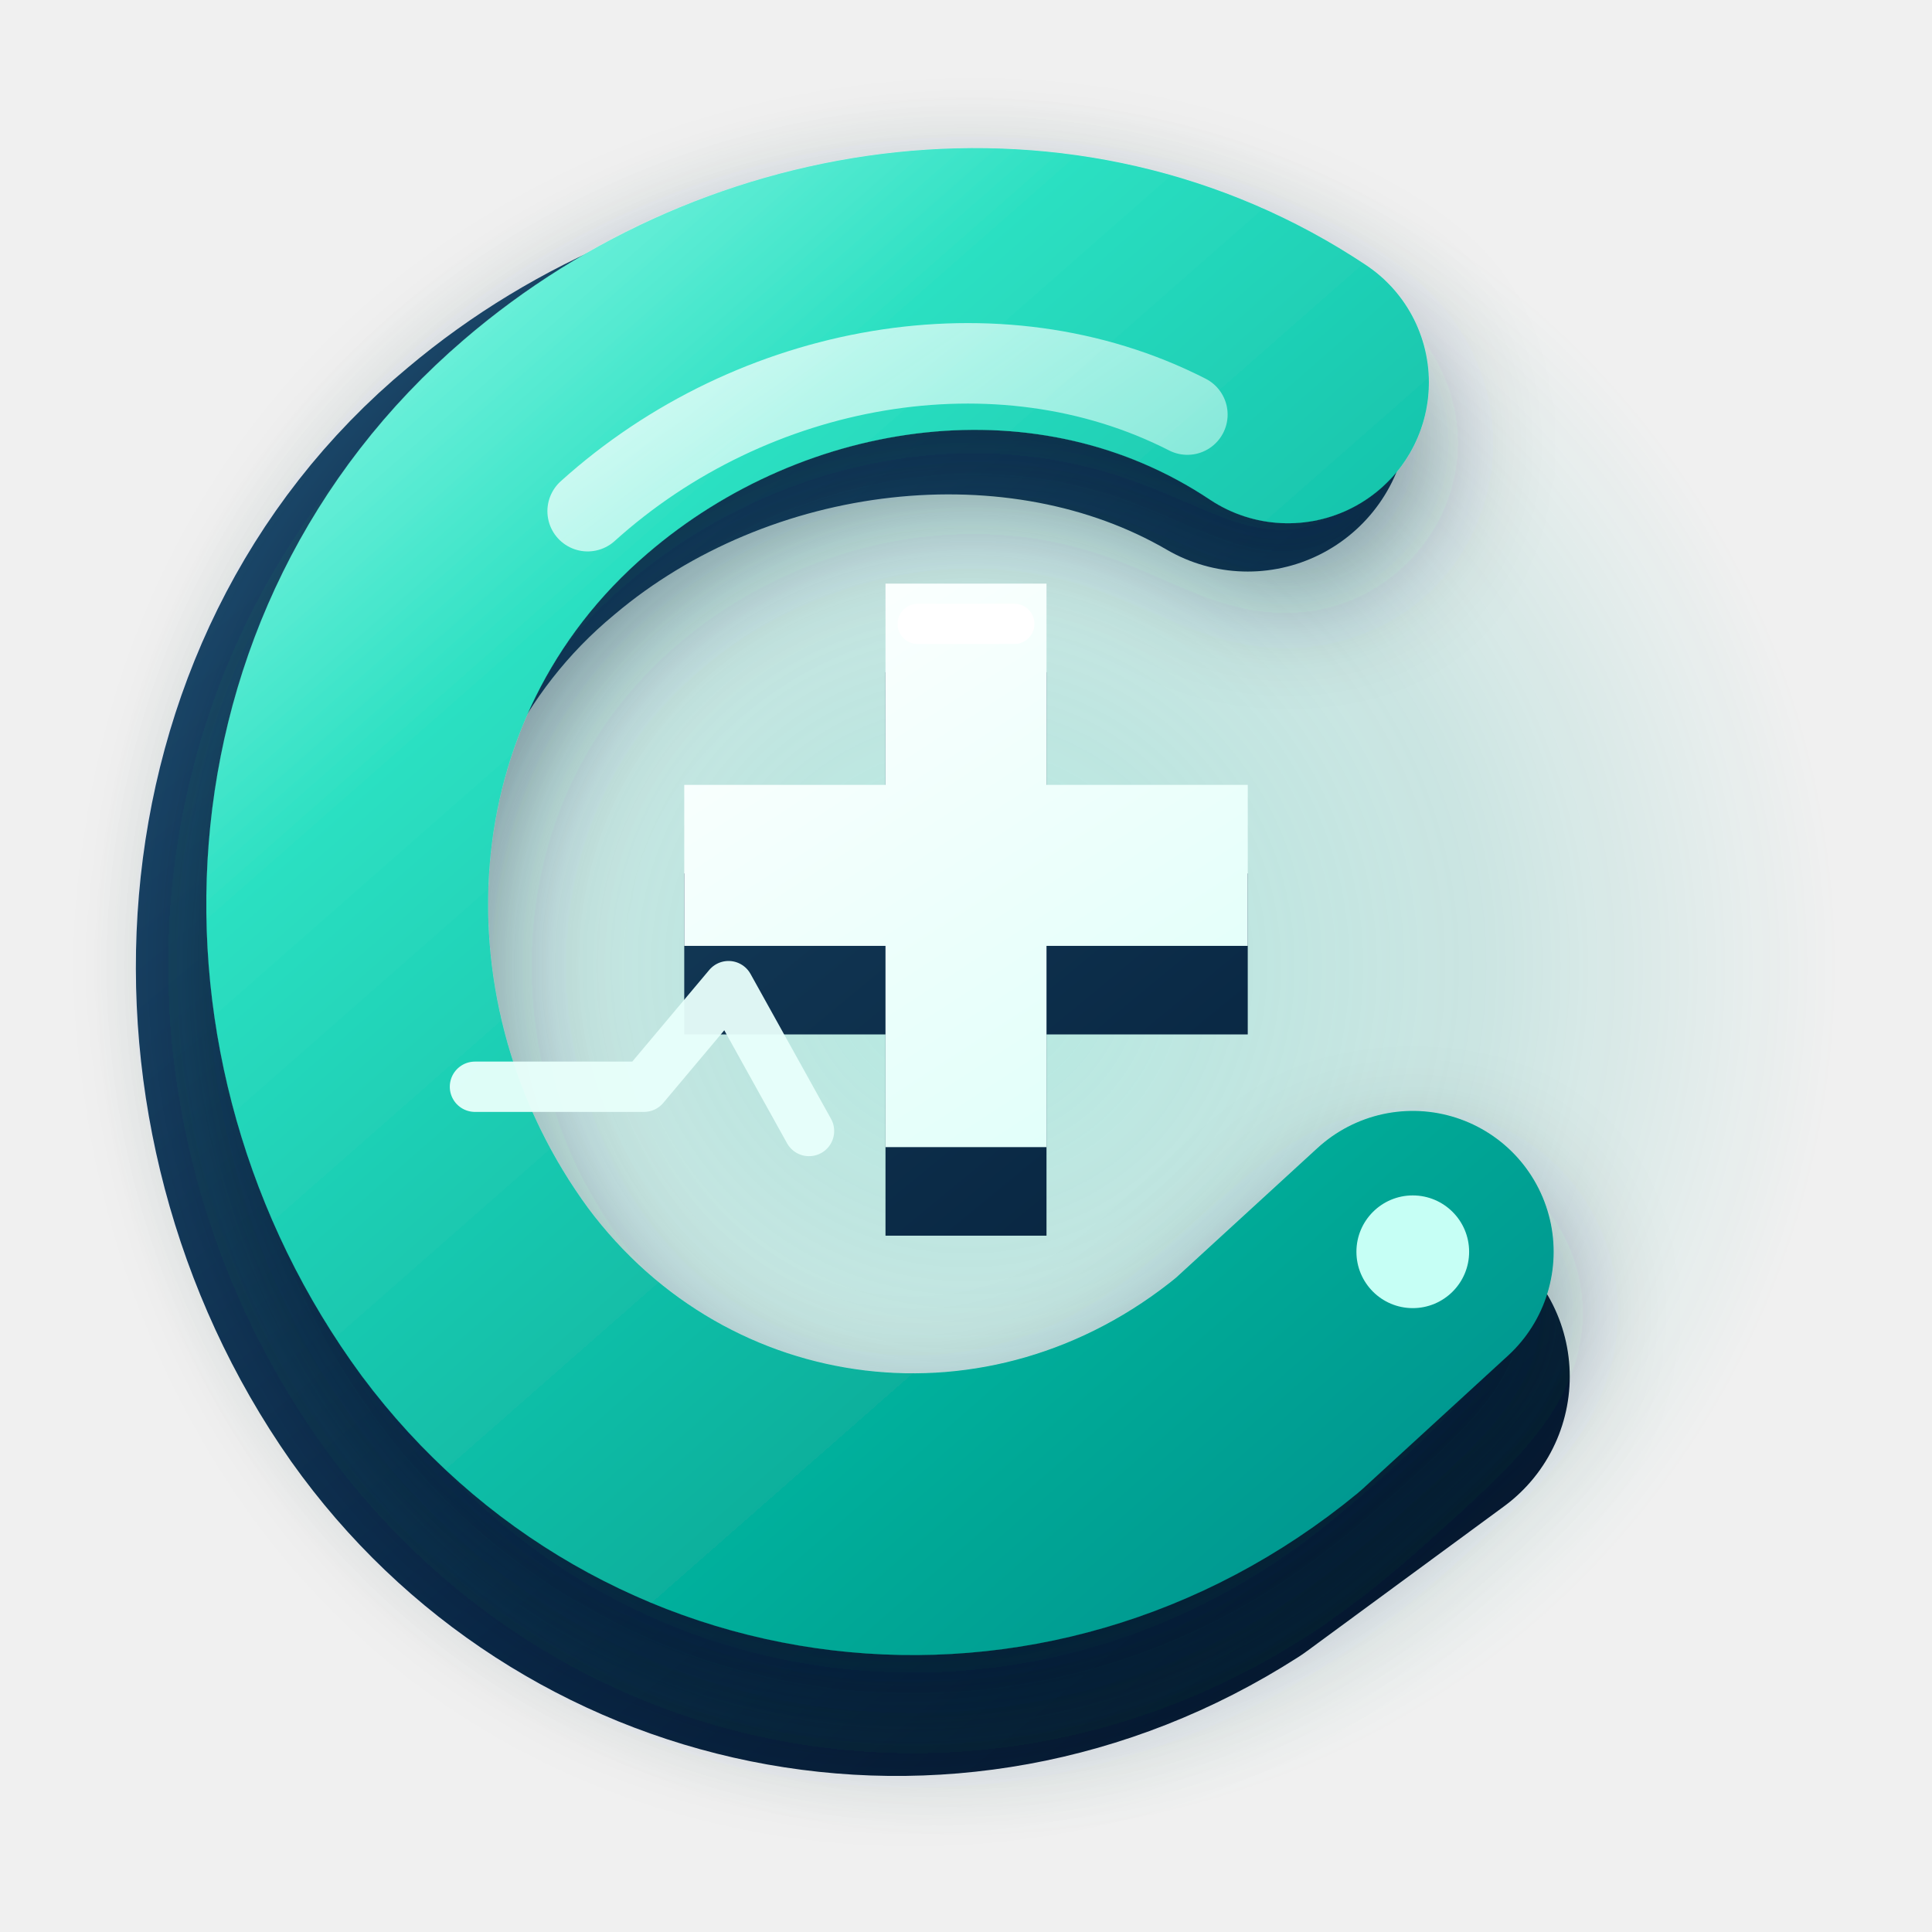
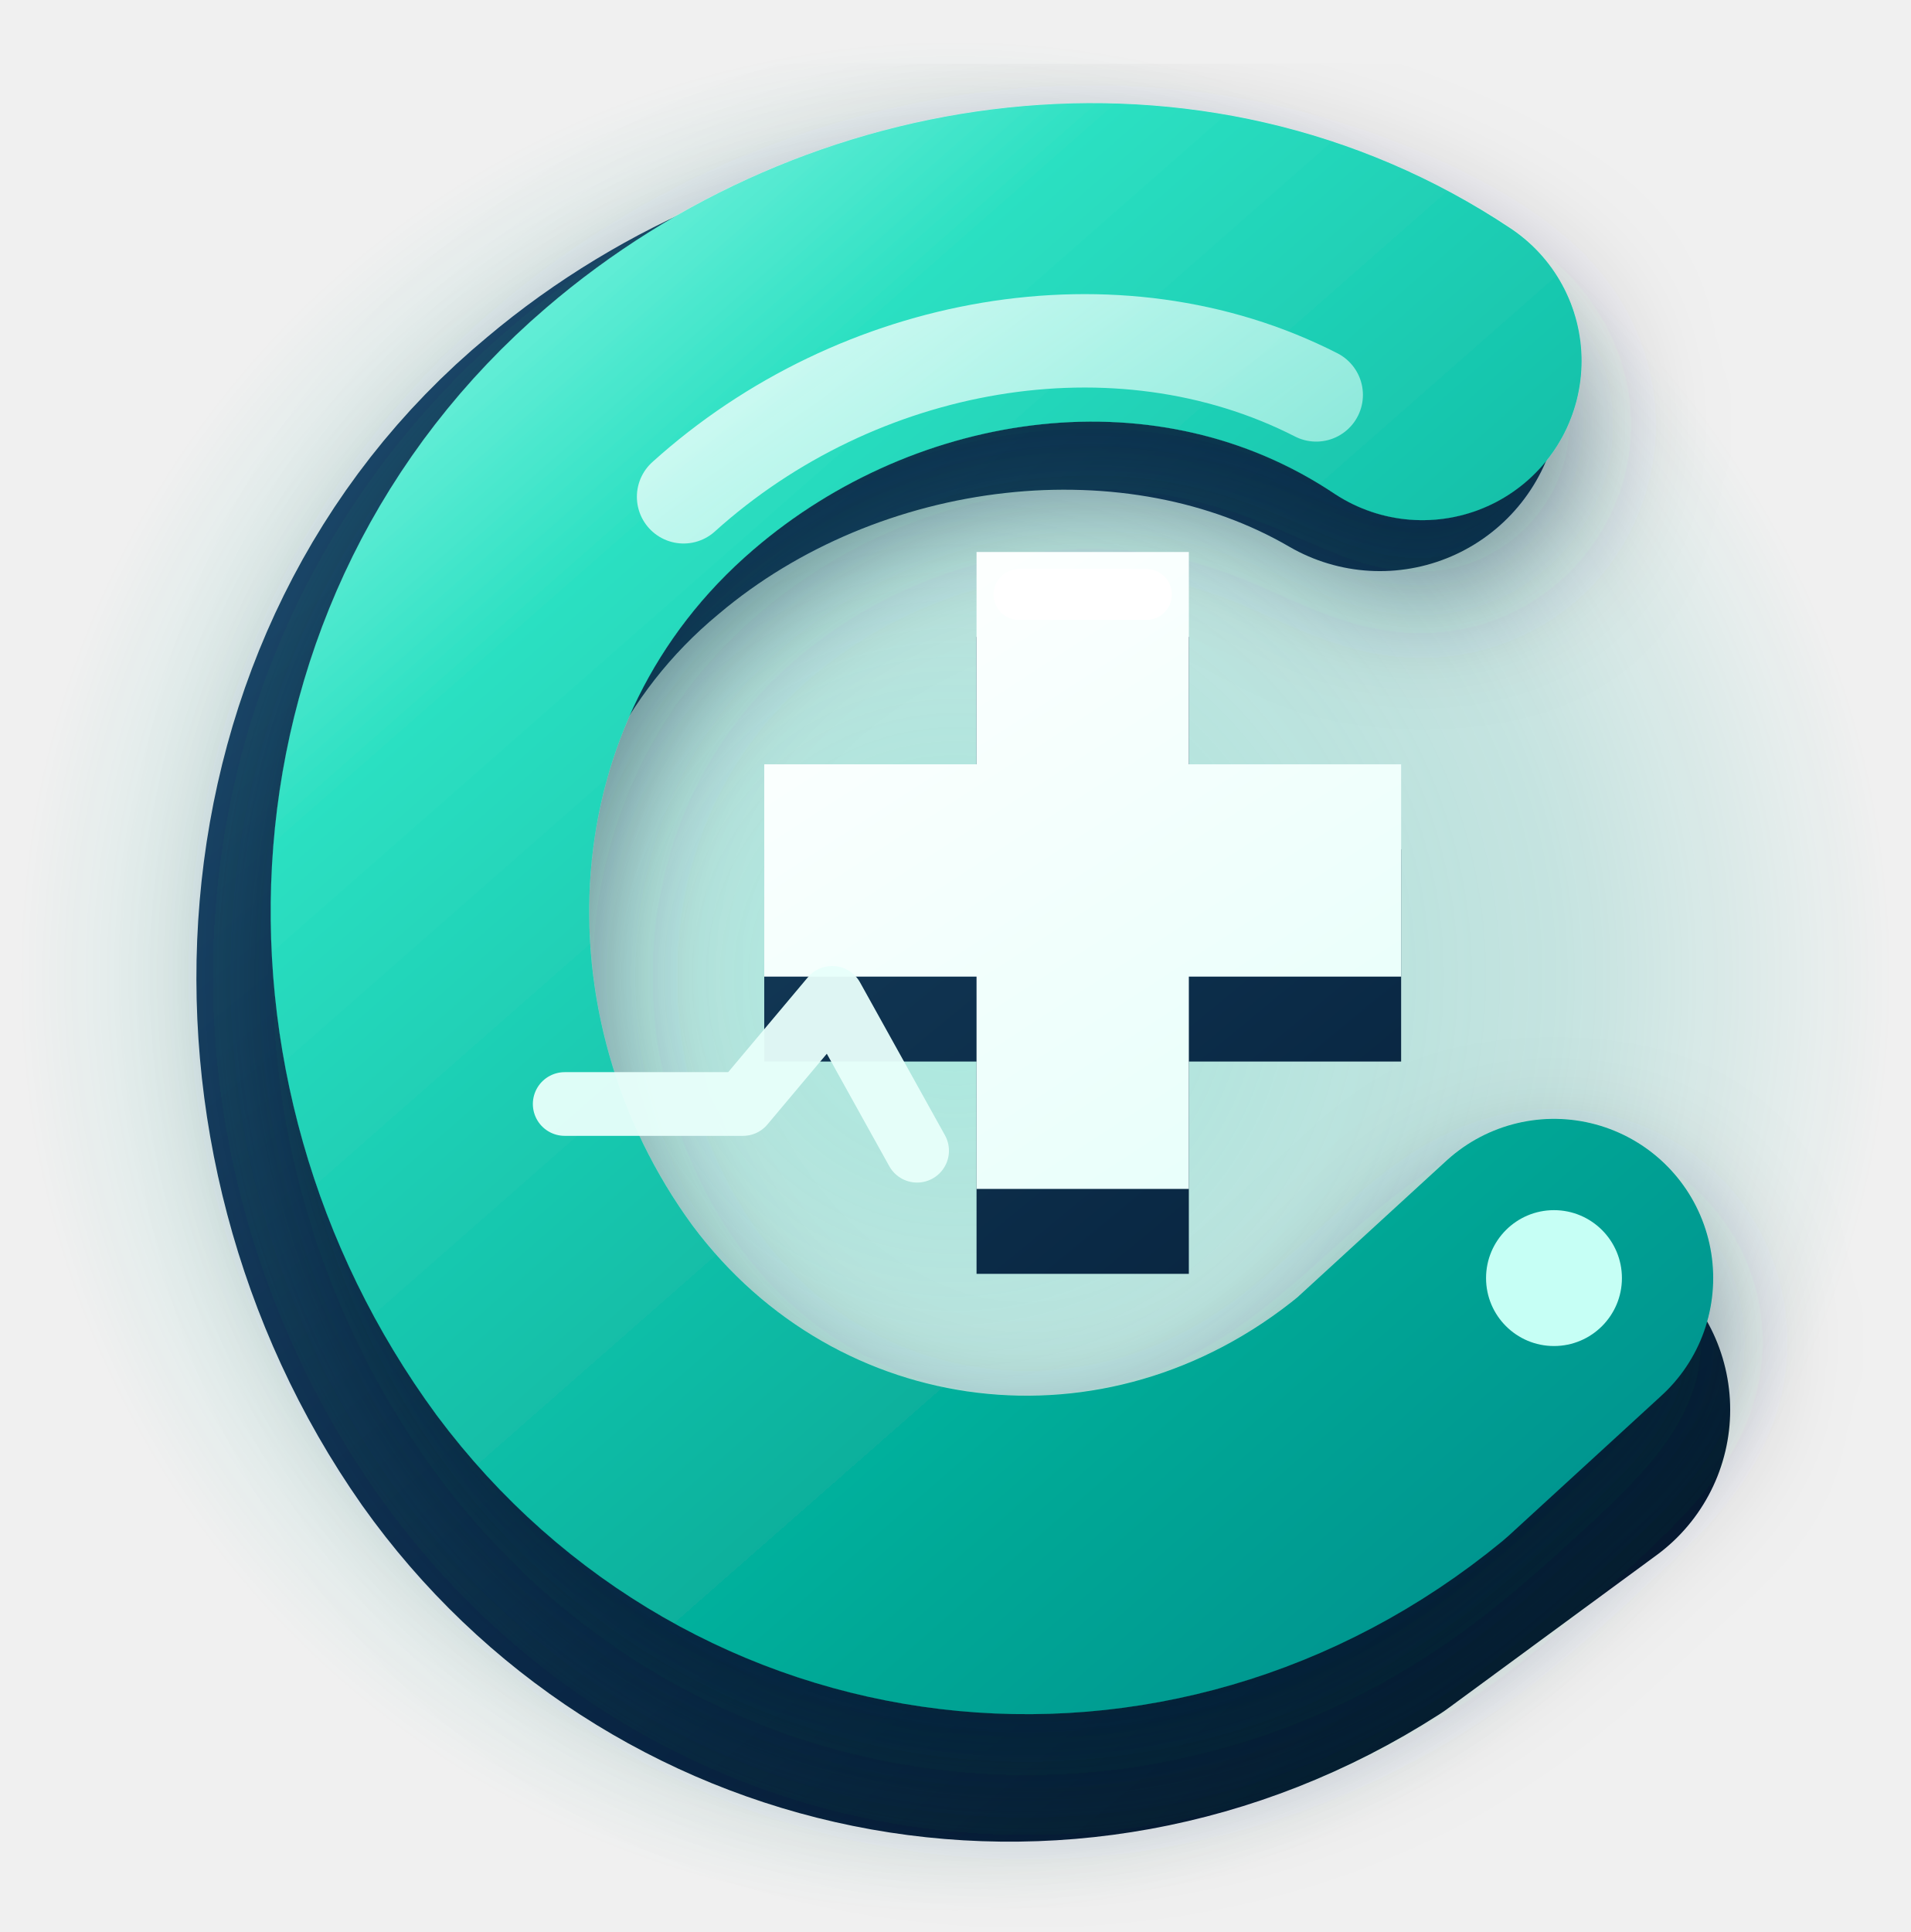
- <svg xmlns="http://www.w3.org/2000/svg" viewBox="0 0 48 48" fill="none">
+ <svg xmlns="http://www.w3.org/2000/svg" viewBox="-1.5 1 45 45.5" fill="none">
  <defs>
    <radialGradient id="curix-ambient" cx="50%" cy="50%" r="50%">
-       <stop offset="0%" stop-color="#2CE0C2" stop-opacity="0.3" />
-       <stop offset="60%" stop-color="#00A896" stop-opacity="0.15" />
+       <stop offset="0%" stop-color="#2CE0C2" stop-opacity="0.35" />
+       <stop offset="65%" stop-color="#00A896" stop-opacity="0.18" />
      <stop offset="100%" stop-color="#00A896" stop-opacity="0" />
    </radialGradient>
    <linearGradient id="curix-shell" x1="6" y1="4" x2="42" y2="45" gradientUnits="userSpaceOnUse">
      <stop stop-color="#A7FFF0" />
-       <stop offset="0.25" stop-color="#2CE0C2" />
-       <stop offset="0.68" stop-color="#00A896" />
+       <stop offset="0.22" stop-color="#2CE0C2" />
+       <stop offset="0.65" stop-color="#00A896" />
      <stop offset="1" stop-color="#087D87" />
    </linearGradient>
    <linearGradient id="curix-edge" x1="12" y1="8" x2="40" y2="42" gradientUnits="userSpaceOnUse">
      <stop stop-color="#1B4968" />
      <stop offset="0.55" stop-color="#0A2945" />
      <stop offset="1" stop-color="#041424" />
    </linearGradient>
    <linearGradient id="curix-glass" x1="12" y1="5" x2="36" y2="40" gradientUnits="userSpaceOnUse">
      <stop stop-color="#FFFFFF" stop-opacity="0.95" />
-       <stop offset="0.45" stop-color="#D8FFF8" stop-opacity="0.45" />
-       <stop offset="1" stop-color="#FFFFFF" stop-opacity="0.04" />
+       <stop offset="0.45" stop-color="#D8FFF8" stop-opacity="0.5" />
+       <stop offset="1" stop-color="#FFFFFF" stop-opacity="0.05" />
    </linearGradient>
    <linearGradient id="curix-cross" x1="18" y1="14" x2="31" y2="34" gradientUnits="userSpaceOnUse">
      <stop stop-color="#FFFFFF" />
-       <stop offset="1" stop-color="#D5FFF7" />
+       <stop offset="1" stop-color="#E0FFF9" />
    </linearGradient>
    <filter id="curix-shadow" x="-30%" y="-30%" width="160%" height="170%">
-       <feDropShadow dx="0" dy="1.5" stdDeviation="1.5" flood-color="#03283A" flood-opacity="0.45" />
+       <feDropShadow dx="0" dy="1.5" stdDeviation="1.5" flood-color="#03283A" flood-opacity="0.5" />
    </filter>
  </defs>
-   <circle cx="24" cy="24" r="22" fill="url(#curix-ambient)" />
-   <path d="M31 8.5C25.5 5.3 17.8 6.2 12.7 10.5C6.3 15.8 5.8 25.6 10.5 32.3C14.9 38.5 23.4 40.4 30.1 36.1L35 32.5" stroke="url(#curix-edge)" stroke-width="8" stroke-linecap="round" stroke-linejoin="round" transform="translate(0 1.7)" />
-   <path d="M32 9.5C26.3 5.7 18.8 6.8 13.8 11.1C7.5 16.5 7.1 25.7 11.8 32.1C16.5 38.4 25.3 39.5 31.5 34.4L35.1 31.1" stroke="url(#curix-shell)" stroke-width="7" stroke-linecap="round" stroke-linejoin="round" filter="url(#curix-shadow)" />
-   <path d="M29.5 10.3C24.8 7.9 18.7 9 14.6 12.7" stroke="url(#curix-glass)" stroke-width="2" stroke-linecap="round" />
-   <path d="M22 15.5H26V20.5H31V24.5H26V29.5H22V24.5H17V20.5H22V15.5Z" fill="url(#curix-edge)" transform="translate(0 1.2)" />
-   <path d="M22 14.5H26V19.5H31V23.5H26V28.5H22V23.5H17V19.5H22V14.5Z" fill="url(#curix-cross)" />
-   <path d="M22.8 15.5H25.2" stroke="#FFFFFF" stroke-width="1" stroke-linecap="round" />
-   <path d="M11.8 27H16L18.1 24.5L20.1 28.1" stroke="#E8FFFB" stroke-width="1.25" stroke-linecap="round" stroke-linejoin="round" opacity="0.95" />
-   <circle cx="35.1" cy="31.1" r="1.4" fill="#C6FFF5" />
+   <circle cx="21" cy="24" r="22" fill="url(#curix-ambient)" />
+   <path d="M31 8.5C25.5 5.3 17.8 6.2 12.7 10.5C6.3 15.8 5.8 25.6 10.5 32.3C14.9 38.5 23.4 40.4 30.1 36.1L35 32.5" stroke="url(#curix-edge)" stroke-width="8.5" stroke-linecap="round" stroke-linejoin="round" transform="translate(0 1.7)" />
+   <path d="M32 9.5C26.3 5.7 18.8 6.8 13.8 11.1C7.5 16.5 7.1 25.7 11.8 32.1C16.5 38.4 25.3 39.5 31.5 34.4L35.1 31.1" stroke="url(#curix-shell)" stroke-width="7.5" stroke-linecap="round" stroke-linejoin="round" filter="url(#curix-shadow)" />
+   <path d="M29.5 10.3C24.8 7.9 18.7 9 14.6 12.7" stroke="url(#curix-glass)" stroke-width="2.2" stroke-linecap="round" />
+   <path d="M21.5 14.8H26.5V19.8H31.5V24.8H26.5V29.8H21.5V24.8H16.5V19.8H21.5V14.8Z" fill="url(#curix-edge)" transform="translate(0 1.2)" />
+   <path d="M21.5 14H26.5V19H31.5V24H26.5V29H21.5V24H16.5V19H21.5V14Z" fill="url(#curix-cross)" />
+   <path d="M22.5 15H25.5" stroke="#FFFFFF" stroke-width="1.2" stroke-linecap="round" />
+   <path d="M11.8 27H16L18.1 24.5L20.1 28.1" stroke="#E8FFFB" stroke-width="1.5" stroke-linecap="round" stroke-linejoin="round" opacity="0.95" />
+   <circle cx="35.1" cy="31.1" r="1.6" fill="#C6FFF5" />
</svg>
